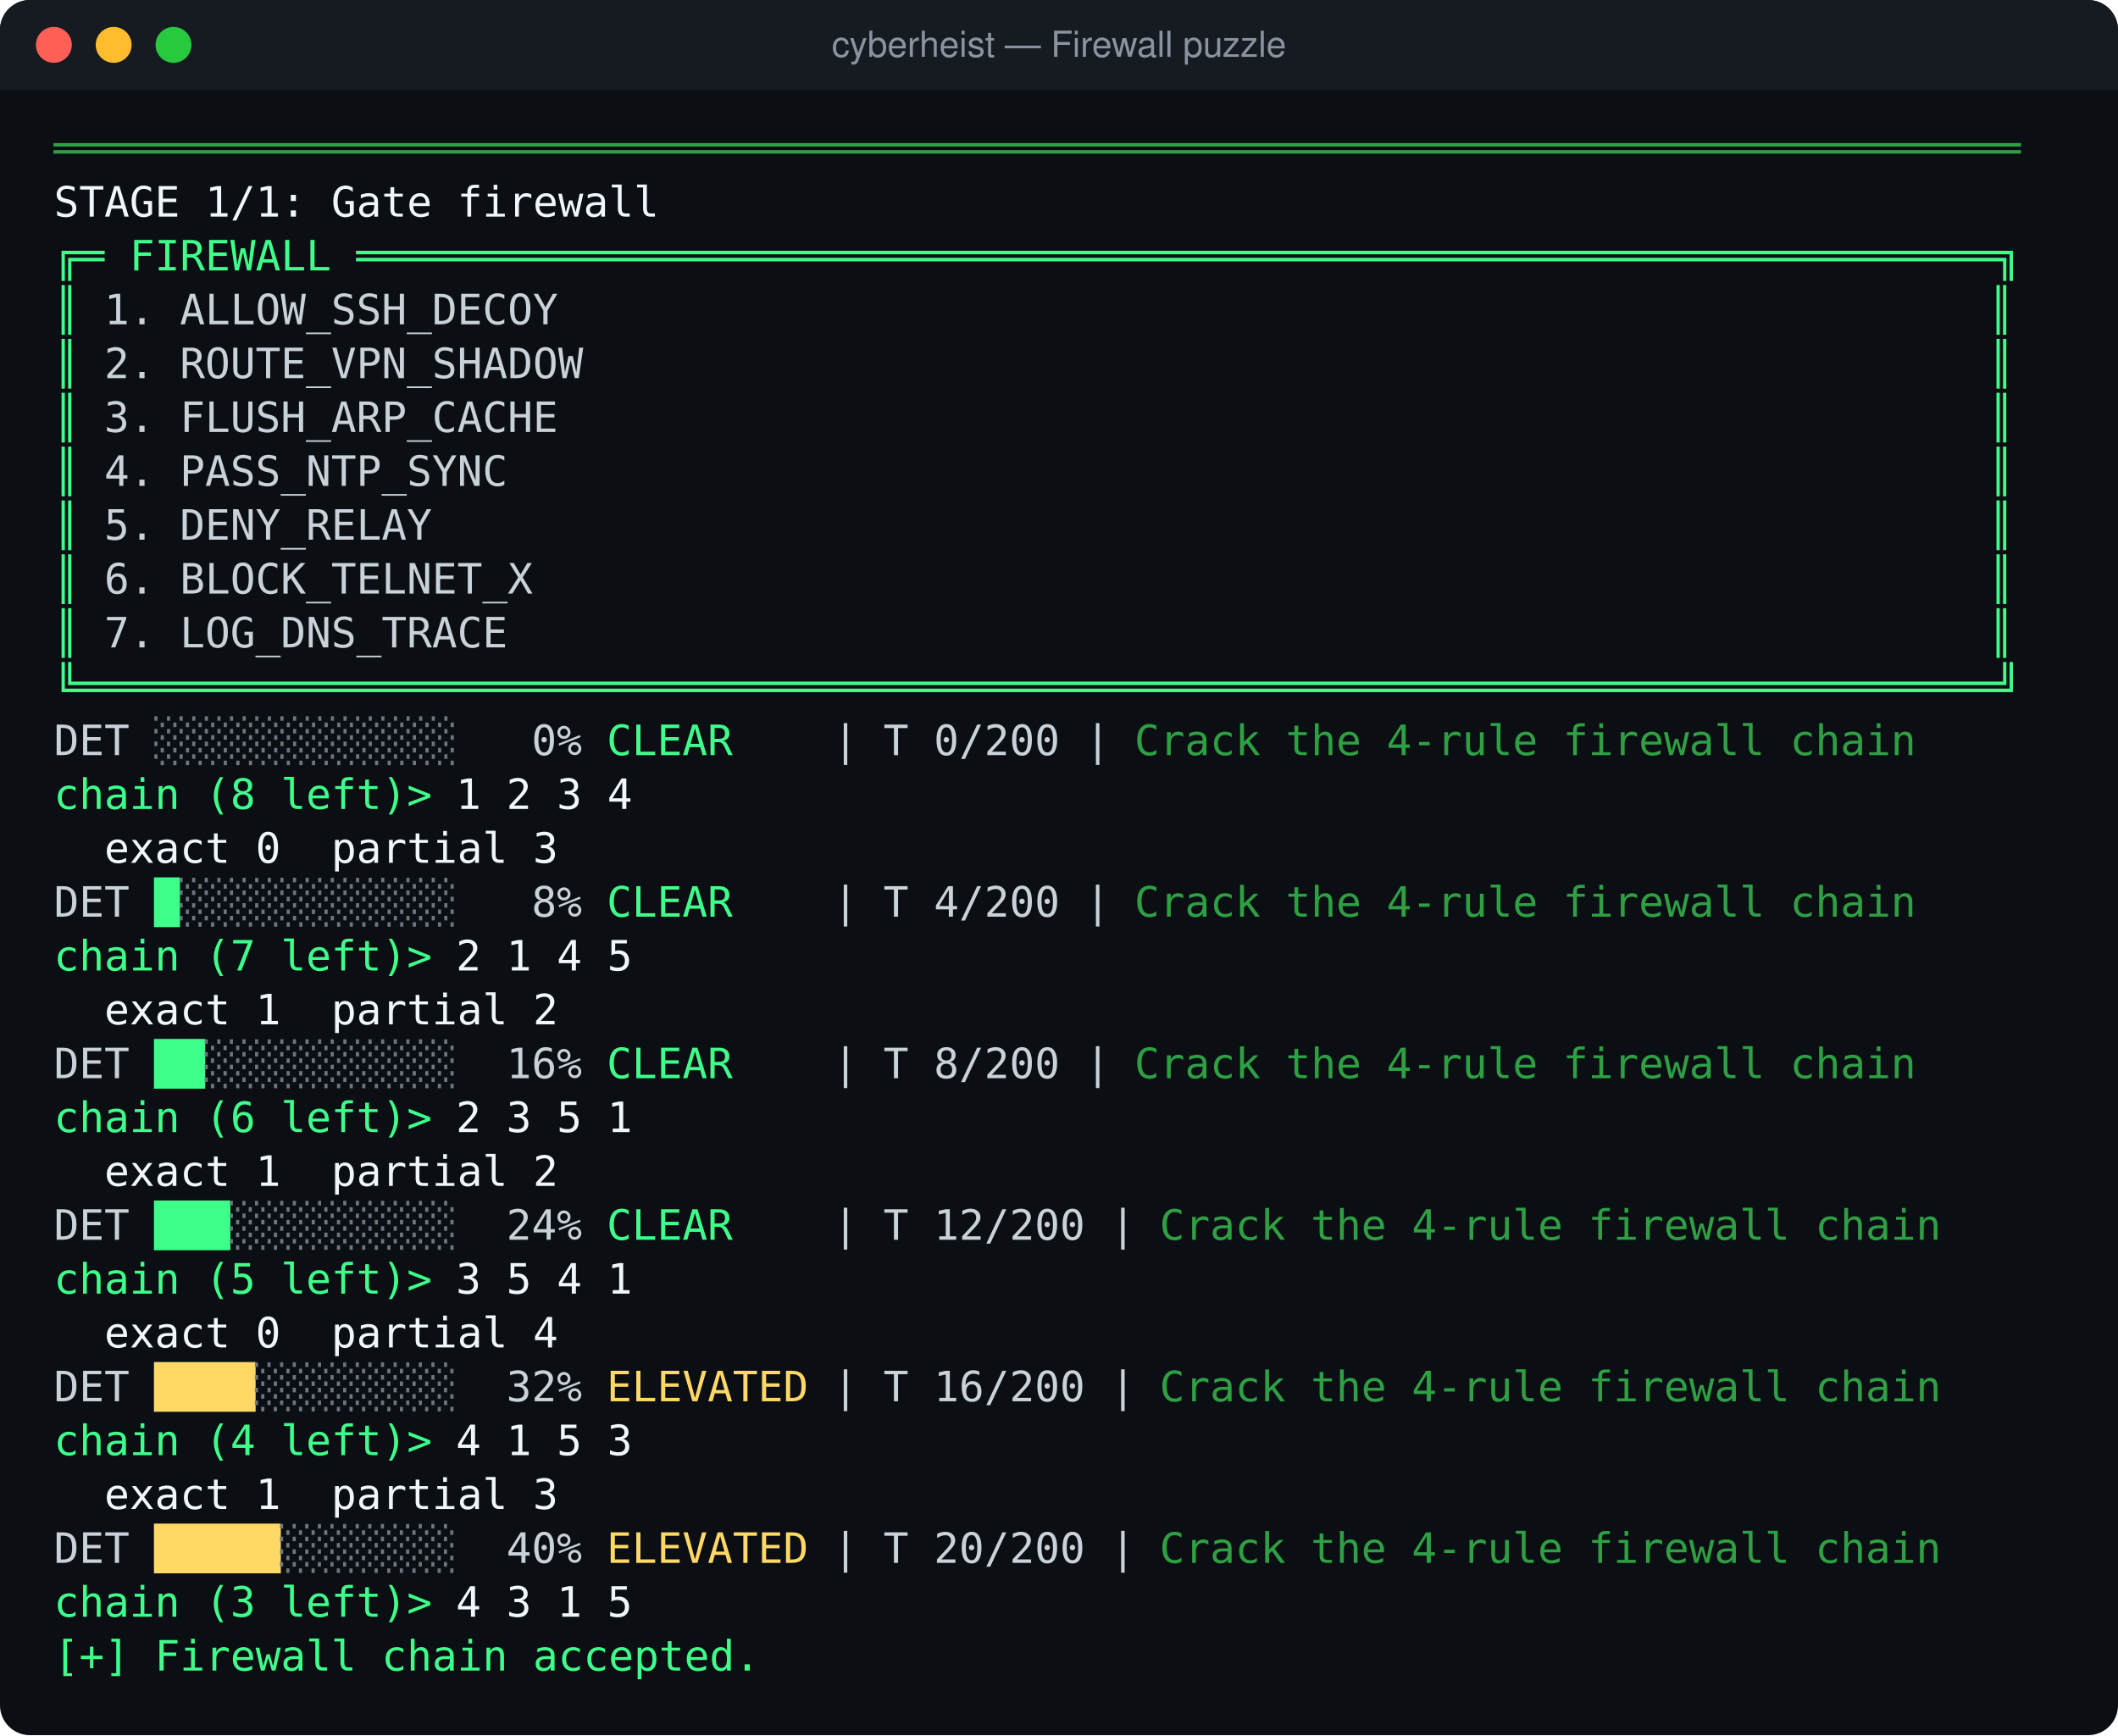
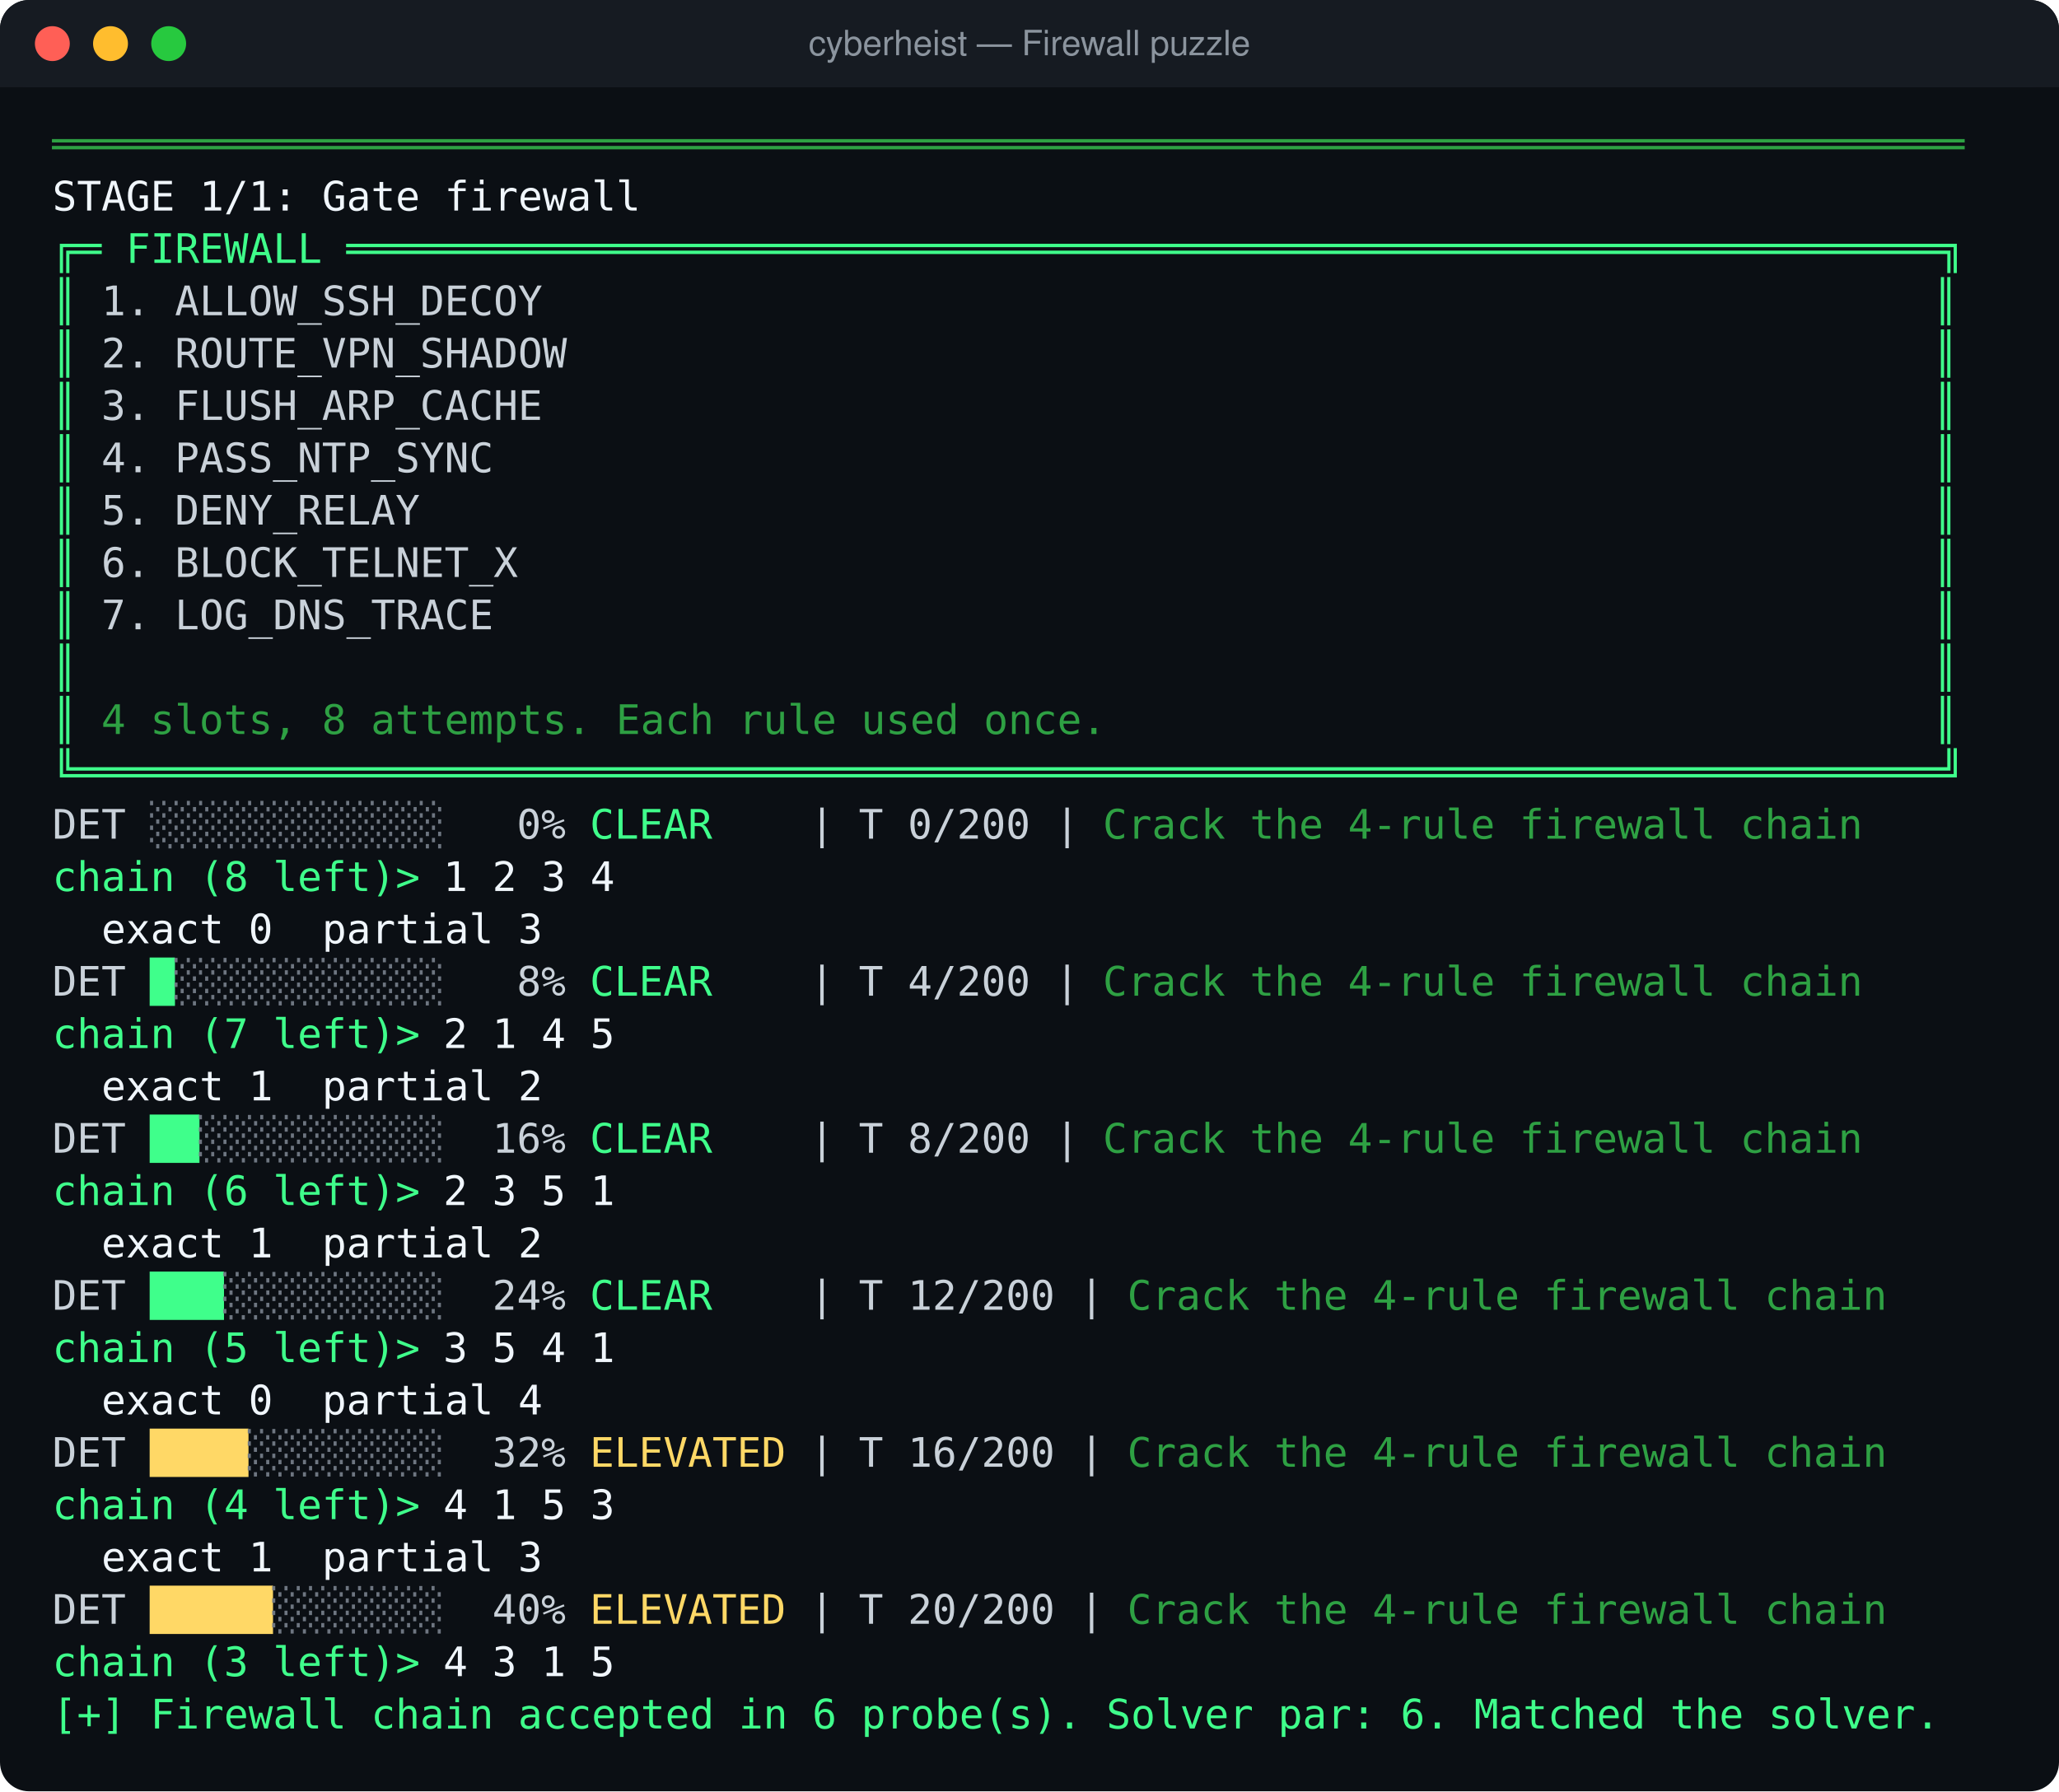
- <svg xmlns="http://www.w3.org/2000/svg" width="708" height="580" viewBox="0 0 708 580">
+ <svg xmlns="http://www.w3.org/2000/svg" width="708" height="616" viewBox="0 0 708 616">
  <rect width="100%" height="100%" rx="10" fill="#0b0f14" />
  <rect width="100%" height="30" rx="10" fill="#161b22" />
  <rect y="20" width="100%" height="10" fill="#161b22" />
  <circle cx="18" cy="15" r="6" fill="#ff5f56" />
  <circle cx="38" cy="15" r="6" fill="#ffbd2e" />
  <circle cx="58" cy="15" r="6" fill="#27c93f" />
  <text x="354" y="19" fill="#8b949e" font-family="Segoe UI, Helvetica, Arial, sans-serif" font-size="12" text-anchor="middle">cyberheist — Firewall puzzle</text>
  <g font-family="Cascadia Mono, Consolas, DejaVu Sans Mono, Menlo, monospace" font-size="14" xml:space="preserve">
    <text y="54.4">
      <tspan x="18.0" textLength="655.2" lengthAdjust="spacingAndGlyphs" fill="#2ea043">══════════════════════════════════════════════════════════════════════════════</tspan>
    </text>
    <text y="72.4">
      <tspan x="18.0" textLength="201.6" lengthAdjust="spacingAndGlyphs" fill="#f0f6fc">STAGE 1/1: Gate firewall</tspan>
    </text>
    <text y="90.4">
      <tspan x="18.0" textLength="655.2" lengthAdjust="spacingAndGlyphs" fill="#3fff8b">╔═ FIREWALL ═════════════════════════════════════════════════════════════════╗</tspan>
    </text>
    <text y="108.4">
      <tspan x="18.0" textLength="8.4" lengthAdjust="spacingAndGlyphs" fill="#3fff8b">║</tspan>
      <tspan x="26.4" textLength="638.4" lengthAdjust="spacingAndGlyphs" fill="#c9d1d9"> 1. ALLOW_SSH_DECOY                                                         </tspan>
      <tspan x="664.8" textLength="8.4" lengthAdjust="spacingAndGlyphs" fill="#3fff8b">║</tspan>
    </text>
    <text y="126.4">
      <tspan x="18.0" textLength="8.4" lengthAdjust="spacingAndGlyphs" fill="#3fff8b">║</tspan>
      <tspan x="26.4" textLength="638.4" lengthAdjust="spacingAndGlyphs" fill="#c9d1d9"> 2. ROUTE_VPN_SHADOW                                                        </tspan>
      <tspan x="664.8" textLength="8.4" lengthAdjust="spacingAndGlyphs" fill="#3fff8b">║</tspan>
    </text>
    <text y="144.4">
      <tspan x="18.0" textLength="8.4" lengthAdjust="spacingAndGlyphs" fill="#3fff8b">║</tspan>
      <tspan x="26.4" textLength="638.4" lengthAdjust="spacingAndGlyphs" fill="#c9d1d9"> 3. FLUSH_ARP_CACHE                                                         </tspan>
      <tspan x="664.8" textLength="8.4" lengthAdjust="spacingAndGlyphs" fill="#3fff8b">║</tspan>
    </text>
    <text y="162.4">
      <tspan x="18.0" textLength="8.4" lengthAdjust="spacingAndGlyphs" fill="#3fff8b">║</tspan>
      <tspan x="26.4" textLength="638.4" lengthAdjust="spacingAndGlyphs" fill="#c9d1d9"> 4. PASS_NTP_SYNC                                                           </tspan>
      <tspan x="664.8" textLength="8.4" lengthAdjust="spacingAndGlyphs" fill="#3fff8b">║</tspan>
    </text>
    <text y="180.4">
      <tspan x="18.0" textLength="8.4" lengthAdjust="spacingAndGlyphs" fill="#3fff8b">║</tspan>
      <tspan x="26.4" textLength="638.4" lengthAdjust="spacingAndGlyphs" fill="#c9d1d9"> 5. DENY_RELAY                                                              </tspan>
      <tspan x="664.8" textLength="8.4" lengthAdjust="spacingAndGlyphs" fill="#3fff8b">║</tspan>
    </text>
    <text y="198.4">
      <tspan x="18.0" textLength="8.4" lengthAdjust="spacingAndGlyphs" fill="#3fff8b">║</tspan>
      <tspan x="26.4" textLength="638.4" lengthAdjust="spacingAndGlyphs" fill="#c9d1d9"> 6. BLOCK_TELNET_X                                                          </tspan>
      <tspan x="664.8" textLength="8.4" lengthAdjust="spacingAndGlyphs" fill="#3fff8b">║</tspan>
    </text>
    <text y="216.4">
      <tspan x="18.0" textLength="8.4" lengthAdjust="spacingAndGlyphs" fill="#3fff8b">║</tspan>
      <tspan x="26.4" textLength="638.4" lengthAdjust="spacingAndGlyphs" fill="#c9d1d9"> 7. LOG_DNS_TRACE                                                           </tspan>
      <tspan x="664.8" textLength="8.4" lengthAdjust="spacingAndGlyphs" fill="#3fff8b">║</tspan>
    </text>
    <text y="234.4">
+       <tspan x="18.0" textLength="8.4" lengthAdjust="spacingAndGlyphs" fill="#3fff8b">║</tspan>
+       <tspan x="26.4" textLength="638.4" lengthAdjust="spacingAndGlyphs" fill="#c9d1d9">                                                                            </tspan>
+       <tspan x="664.8" textLength="8.4" lengthAdjust="spacingAndGlyphs" fill="#3fff8b">║</tspan>
+     </text>
+     <text y="252.4">
+       <tspan x="18.0" textLength="8.4" lengthAdjust="spacingAndGlyphs" fill="#3fff8b">║</tspan>
+       <tspan x="26.4" textLength="8.4" lengthAdjust="spacingAndGlyphs" fill="#c9d1d9"> </tspan>
+       <tspan x="34.8" textLength="344.4" lengthAdjust="spacingAndGlyphs" fill="#2ea043">4 slots, 8 attempts. Each rule used once.</tspan>
+       <tspan x="379.2" textLength="285.6" lengthAdjust="spacingAndGlyphs" fill="#c9d1d9">                                  </tspan>
+       <tspan x="664.8" textLength="8.4" lengthAdjust="spacingAndGlyphs" fill="#3fff8b">║</tspan>
+     </text>
+     <text y="270.4">
      <tspan x="18.0" textLength="655.2" lengthAdjust="spacingAndGlyphs" fill="#3fff8b">╚════════════════════════════════════════════════════════════════════════════╝</tspan>
    </text>
-     <text y="252.4">
+     <text y="288.4">
      <tspan x="18.0" textLength="33.6" lengthAdjust="spacingAndGlyphs" fill="#c9d1d9">DET </tspan>
      <tspan x="51.6" textLength="100.8" lengthAdjust="spacingAndGlyphs" fill="#6e7681">░░░░░░░░░░░░</tspan>
      <tspan x="152.4" textLength="50.4" lengthAdjust="spacingAndGlyphs" fill="#c9d1d9">   0% </tspan>
      <tspan x="202.8" textLength="67.2" lengthAdjust="spacingAndGlyphs" fill="#3fff8b">CLEAR   </tspan>
      <tspan x="270.0" textLength="109.2" lengthAdjust="spacingAndGlyphs" fill="#c9d1d9"> | T 0/200 | </tspan>
      <tspan x="379.2" textLength="260.4" lengthAdjust="spacingAndGlyphs" fill="#2ea043">Crack the 4-rule firewall chain</tspan>
    </text>
-     <text y="270.4">
+     <text y="306.4">
      <tspan x="18.0" textLength="134.4" lengthAdjust="spacingAndGlyphs" fill="#3fff8b">chain (8 left)&gt; </tspan>
      <tspan x="152.4" textLength="58.8" lengthAdjust="spacingAndGlyphs" fill="#f0f6fc">1 2 3 4</tspan>
    </text>
-     <text y="288.4">
+     <text y="324.4">
      <tspan x="18.0" textLength="168.0" lengthAdjust="spacingAndGlyphs" fill="#f0f6fc">  exact 0  partial 3</tspan>
    </text>
-     <text y="306.4">
+     <text y="342.4">
      <tspan x="18.0" textLength="33.6" lengthAdjust="spacingAndGlyphs" fill="#c9d1d9">DET </tspan>
      <tspan x="51.6" textLength="8.4" lengthAdjust="spacingAndGlyphs" fill="#3fff8b">█</tspan>
      <tspan x="60.0" textLength="92.4" lengthAdjust="spacingAndGlyphs" fill="#6e7681">░░░░░░░░░░░</tspan>
      <tspan x="152.4" textLength="50.4" lengthAdjust="spacingAndGlyphs" fill="#c9d1d9">   8% </tspan>
      <tspan x="202.8" textLength="67.2" lengthAdjust="spacingAndGlyphs" fill="#3fff8b">CLEAR   </tspan>
      <tspan x="270.0" textLength="109.2" lengthAdjust="spacingAndGlyphs" fill="#c9d1d9"> | T 4/200 | </tspan>
      <tspan x="379.2" textLength="260.4" lengthAdjust="spacingAndGlyphs" fill="#2ea043">Crack the 4-rule firewall chain</tspan>
    </text>
-     <text y="324.4">
+     <text y="360.4">
      <tspan x="18.0" textLength="134.4" lengthAdjust="spacingAndGlyphs" fill="#3fff8b">chain (7 left)&gt; </tspan>
      <tspan x="152.4" textLength="58.8" lengthAdjust="spacingAndGlyphs" fill="#f0f6fc">2 1 4 5</tspan>
    </text>
-     <text y="342.4">
+     <text y="378.4">
      <tspan x="18.0" textLength="168.0" lengthAdjust="spacingAndGlyphs" fill="#f0f6fc">  exact 1  partial 2</tspan>
    </text>
-     <text y="360.4">
+     <text y="396.4">
      <tspan x="18.0" textLength="33.6" lengthAdjust="spacingAndGlyphs" fill="#c9d1d9">DET </tspan>
      <tspan x="51.6" textLength="16.8" lengthAdjust="spacingAndGlyphs" fill="#3fff8b">██</tspan>
      <tspan x="68.4" textLength="84.0" lengthAdjust="spacingAndGlyphs" fill="#6e7681">░░░░░░░░░░</tspan>
      <tspan x="152.4" textLength="50.4" lengthAdjust="spacingAndGlyphs" fill="#c9d1d9">  16% </tspan>
      <tspan x="202.8" textLength="67.2" lengthAdjust="spacingAndGlyphs" fill="#3fff8b">CLEAR   </tspan>
      <tspan x="270.0" textLength="109.2" lengthAdjust="spacingAndGlyphs" fill="#c9d1d9"> | T 8/200 | </tspan>
      <tspan x="379.2" textLength="260.4" lengthAdjust="spacingAndGlyphs" fill="#2ea043">Crack the 4-rule firewall chain</tspan>
    </text>
-     <text y="378.4">
+     <text y="414.4">
      <tspan x="18.0" textLength="134.4" lengthAdjust="spacingAndGlyphs" fill="#3fff8b">chain (6 left)&gt; </tspan>
      <tspan x="152.4" textLength="58.8" lengthAdjust="spacingAndGlyphs" fill="#f0f6fc">2 3 5 1</tspan>
    </text>
-     <text y="396.4">
+     <text y="432.4">
      <tspan x="18.0" textLength="168.0" lengthAdjust="spacingAndGlyphs" fill="#f0f6fc">  exact 1  partial 2</tspan>
    </text>
-     <text y="414.4">
+     <text y="450.4">
      <tspan x="18.0" textLength="33.6" lengthAdjust="spacingAndGlyphs" fill="#c9d1d9">DET </tspan>
      <tspan x="51.6" textLength="25.2" lengthAdjust="spacingAndGlyphs" fill="#3fff8b">███</tspan>
      <tspan x="76.8" textLength="75.6" lengthAdjust="spacingAndGlyphs" fill="#6e7681">░░░░░░░░░</tspan>
      <tspan x="152.4" textLength="50.4" lengthAdjust="spacingAndGlyphs" fill="#c9d1d9">  24% </tspan>
      <tspan x="202.8" textLength="67.2" lengthAdjust="spacingAndGlyphs" fill="#3fff8b">CLEAR   </tspan>
      <tspan x="270.0" textLength="117.6" lengthAdjust="spacingAndGlyphs" fill="#c9d1d9"> | T 12/200 | </tspan>
      <tspan x="387.6" textLength="260.4" lengthAdjust="spacingAndGlyphs" fill="#2ea043">Crack the 4-rule firewall chain</tspan>
    </text>
-     <text y="432.4">
+     <text y="468.4">
      <tspan x="18.0" textLength="134.4" lengthAdjust="spacingAndGlyphs" fill="#3fff8b">chain (5 left)&gt; </tspan>
      <tspan x="152.4" textLength="58.8" lengthAdjust="spacingAndGlyphs" fill="#f0f6fc">3 5 4 1</tspan>
    </text>
-     <text y="450.4">
+     <text y="486.4">
      <tspan x="18.0" textLength="168.0" lengthAdjust="spacingAndGlyphs" fill="#f0f6fc">  exact 0  partial 4</tspan>
    </text>
-     <text y="468.4">
+     <text y="504.4">
      <tspan x="18.0" textLength="33.6" lengthAdjust="spacingAndGlyphs" fill="#c9d1d9">DET </tspan>
      <tspan x="51.6" textLength="33.6" lengthAdjust="spacingAndGlyphs" fill="#ffd866">████</tspan>
      <tspan x="85.2" textLength="67.2" lengthAdjust="spacingAndGlyphs" fill="#6e7681">░░░░░░░░</tspan>
      <tspan x="152.4" textLength="50.4" lengthAdjust="spacingAndGlyphs" fill="#c9d1d9">  32% </tspan>
      <tspan x="202.8" textLength="67.2" lengthAdjust="spacingAndGlyphs" fill="#ffd866">ELEVATED</tspan>
      <tspan x="270.0" textLength="117.6" lengthAdjust="spacingAndGlyphs" fill="#c9d1d9"> | T 16/200 | </tspan>
      <tspan x="387.6" textLength="260.4" lengthAdjust="spacingAndGlyphs" fill="#2ea043">Crack the 4-rule firewall chain</tspan>
    </text>
-     <text y="486.4">
+     <text y="522.4">
      <tspan x="18.0" textLength="134.4" lengthAdjust="spacingAndGlyphs" fill="#3fff8b">chain (4 left)&gt; </tspan>
      <tspan x="152.4" textLength="58.8" lengthAdjust="spacingAndGlyphs" fill="#f0f6fc">4 1 5 3</tspan>
    </text>
-     <text y="504.4">
+     <text y="540.4">
      <tspan x="18.0" textLength="168.0" lengthAdjust="spacingAndGlyphs" fill="#f0f6fc">  exact 1  partial 3</tspan>
    </text>
-     <text y="522.4">
+     <text y="558.4">
      <tspan x="18.0" textLength="33.6" lengthAdjust="spacingAndGlyphs" fill="#c9d1d9">DET </tspan>
      <tspan x="51.6" textLength="42.0" lengthAdjust="spacingAndGlyphs" fill="#ffd866">█████</tspan>
      <tspan x="93.6" textLength="58.8" lengthAdjust="spacingAndGlyphs" fill="#6e7681">░░░░░░░</tspan>
      <tspan x="152.4" textLength="50.4" lengthAdjust="spacingAndGlyphs" fill="#c9d1d9">  40% </tspan>
      <tspan x="202.8" textLength="67.2" lengthAdjust="spacingAndGlyphs" fill="#ffd866">ELEVATED</tspan>
      <tspan x="270.0" textLength="117.6" lengthAdjust="spacingAndGlyphs" fill="#c9d1d9"> | T 20/200 | </tspan>
      <tspan x="387.6" textLength="260.4" lengthAdjust="spacingAndGlyphs" fill="#2ea043">Crack the 4-rule firewall chain</tspan>
    </text>
-     <text y="540.4">
+     <text y="576.4">
      <tspan x="18.0" textLength="134.4" lengthAdjust="spacingAndGlyphs" fill="#3fff8b">chain (3 left)&gt; </tspan>
      <tspan x="152.4" textLength="58.8" lengthAdjust="spacingAndGlyphs" fill="#f0f6fc">4 3 1 5</tspan>
    </text>
-     <text y="558.4">
-       <tspan x="18.0" textLength="235.2" lengthAdjust="spacingAndGlyphs" fill="#3fff8b">[+] Firewall chain accepted.</tspan>
+     <text y="594.4">
+       <tspan x="18.0" textLength="646.8" lengthAdjust="spacingAndGlyphs" fill="#3fff8b">[+] Firewall chain accepted in 6 probe(s). Solver par: 6. Matched the solver.</tspan>
    </text>
  </g>
</svg>
